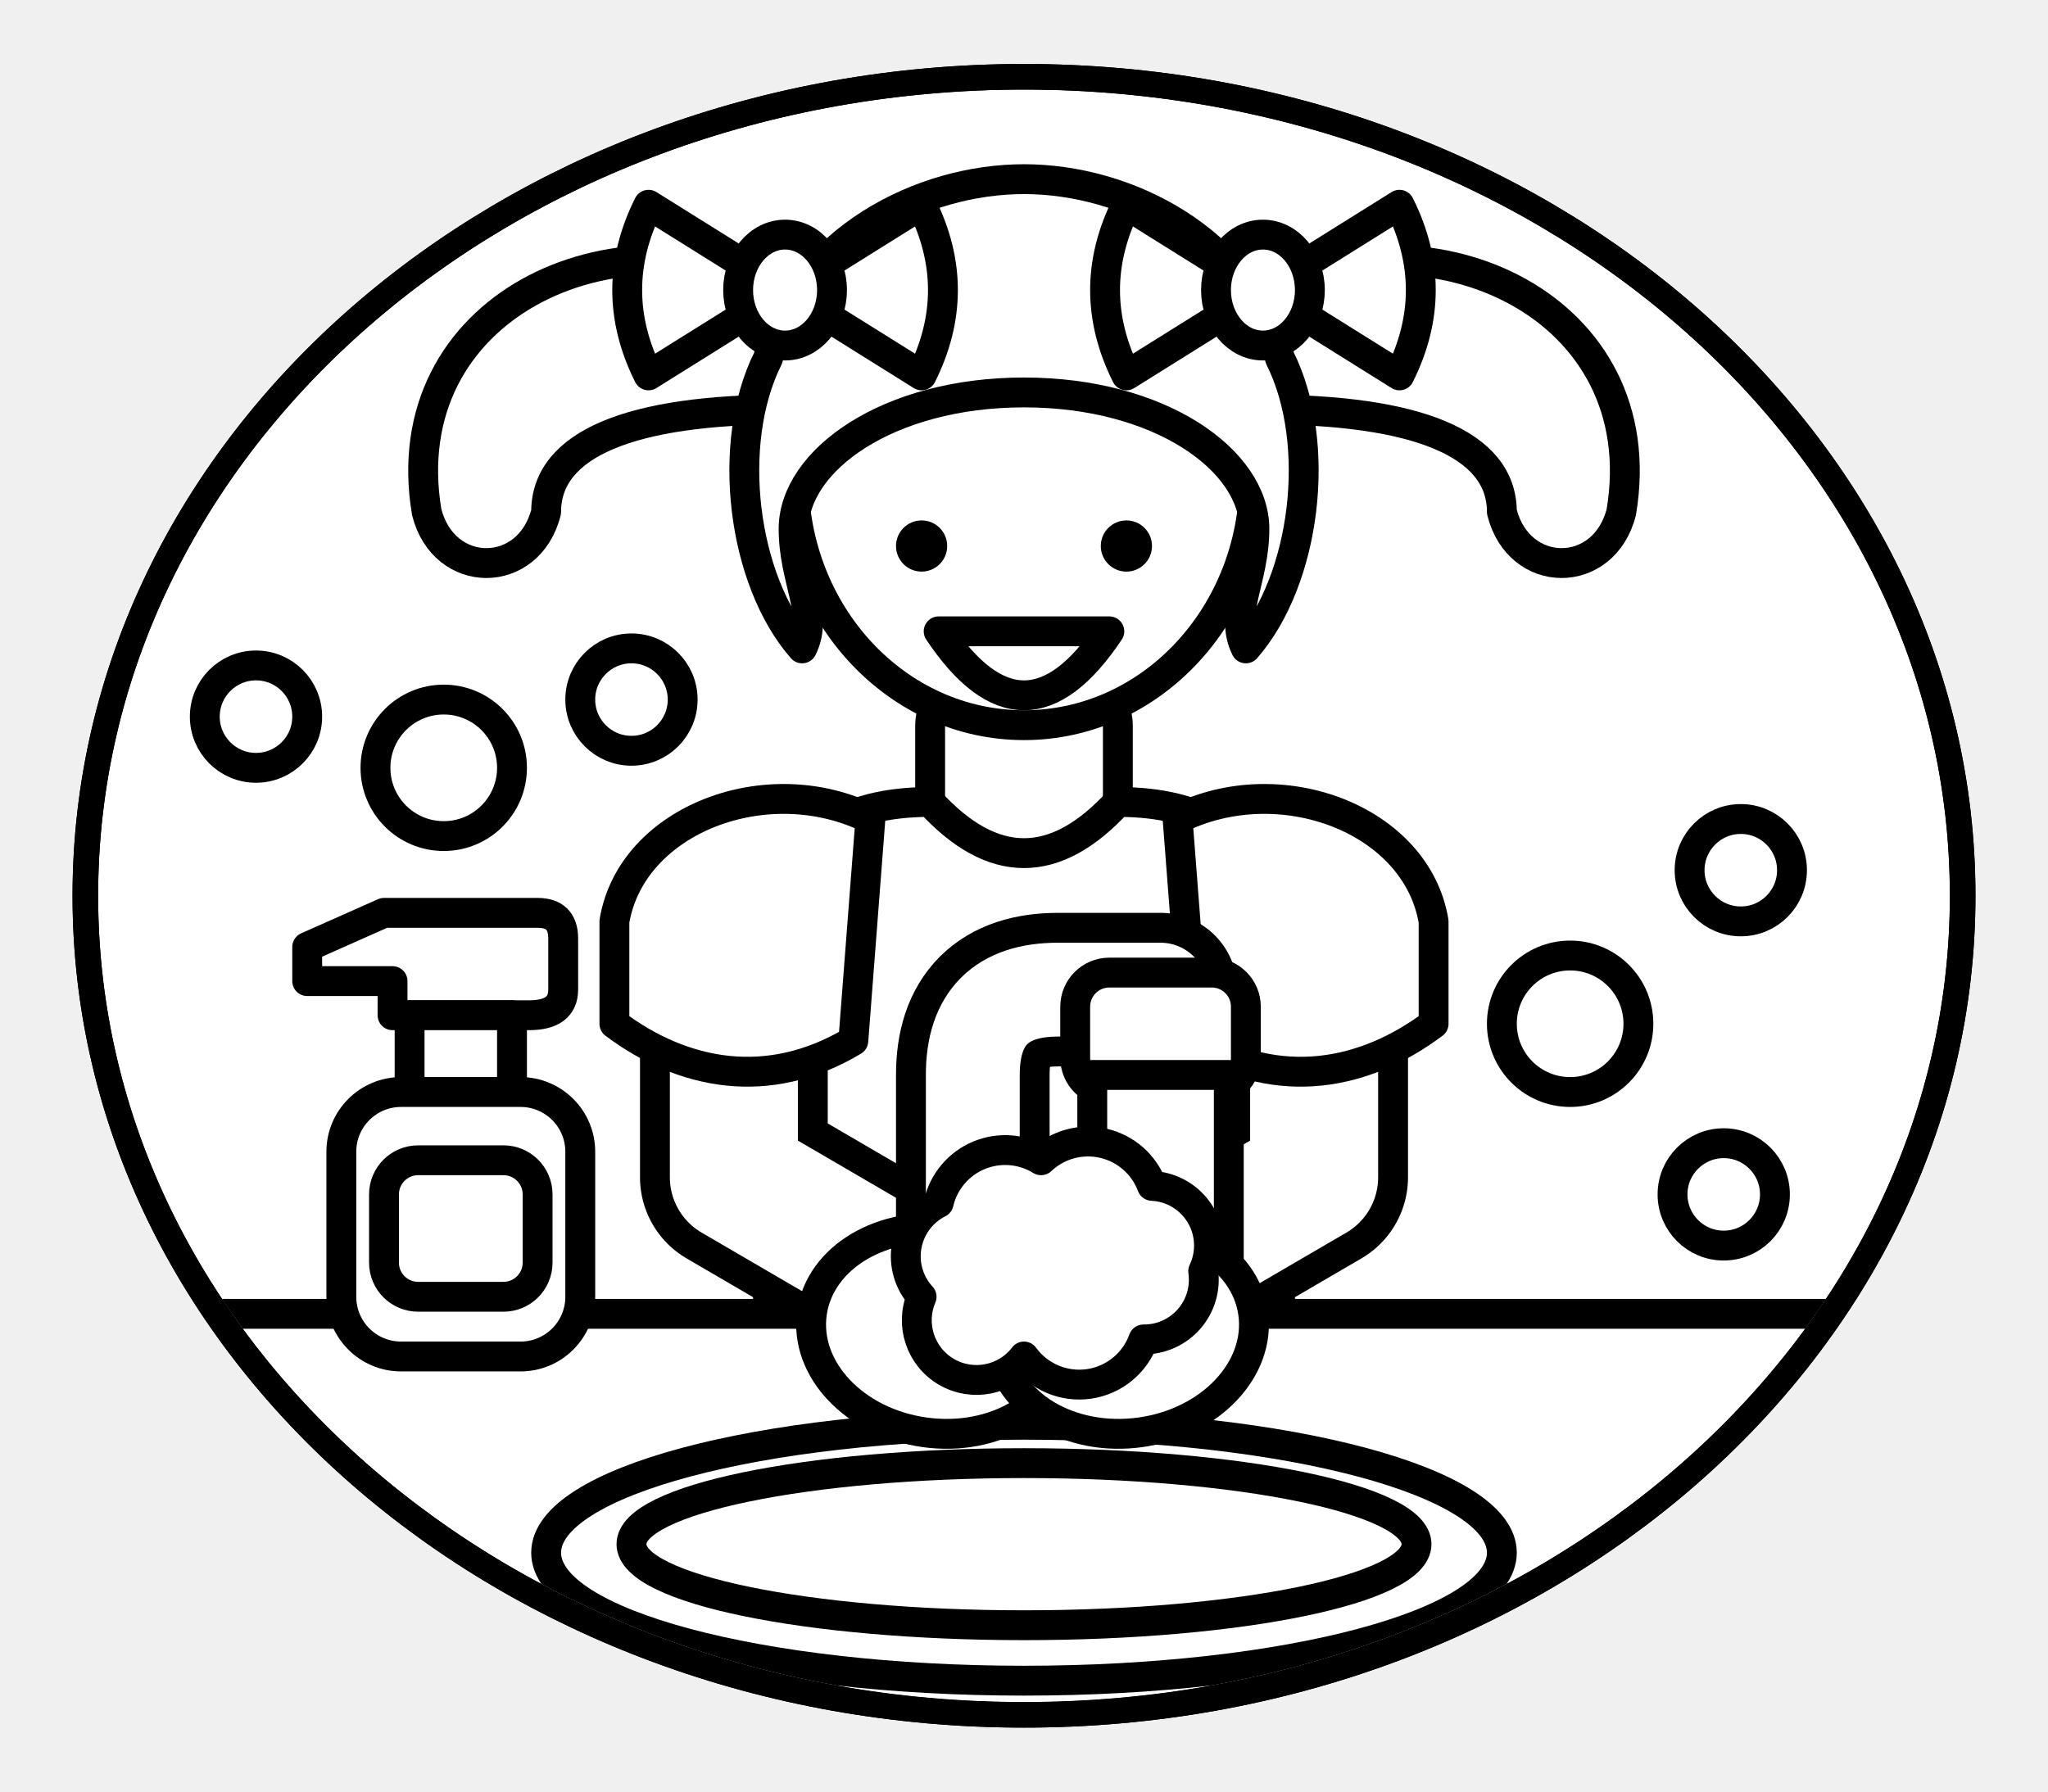
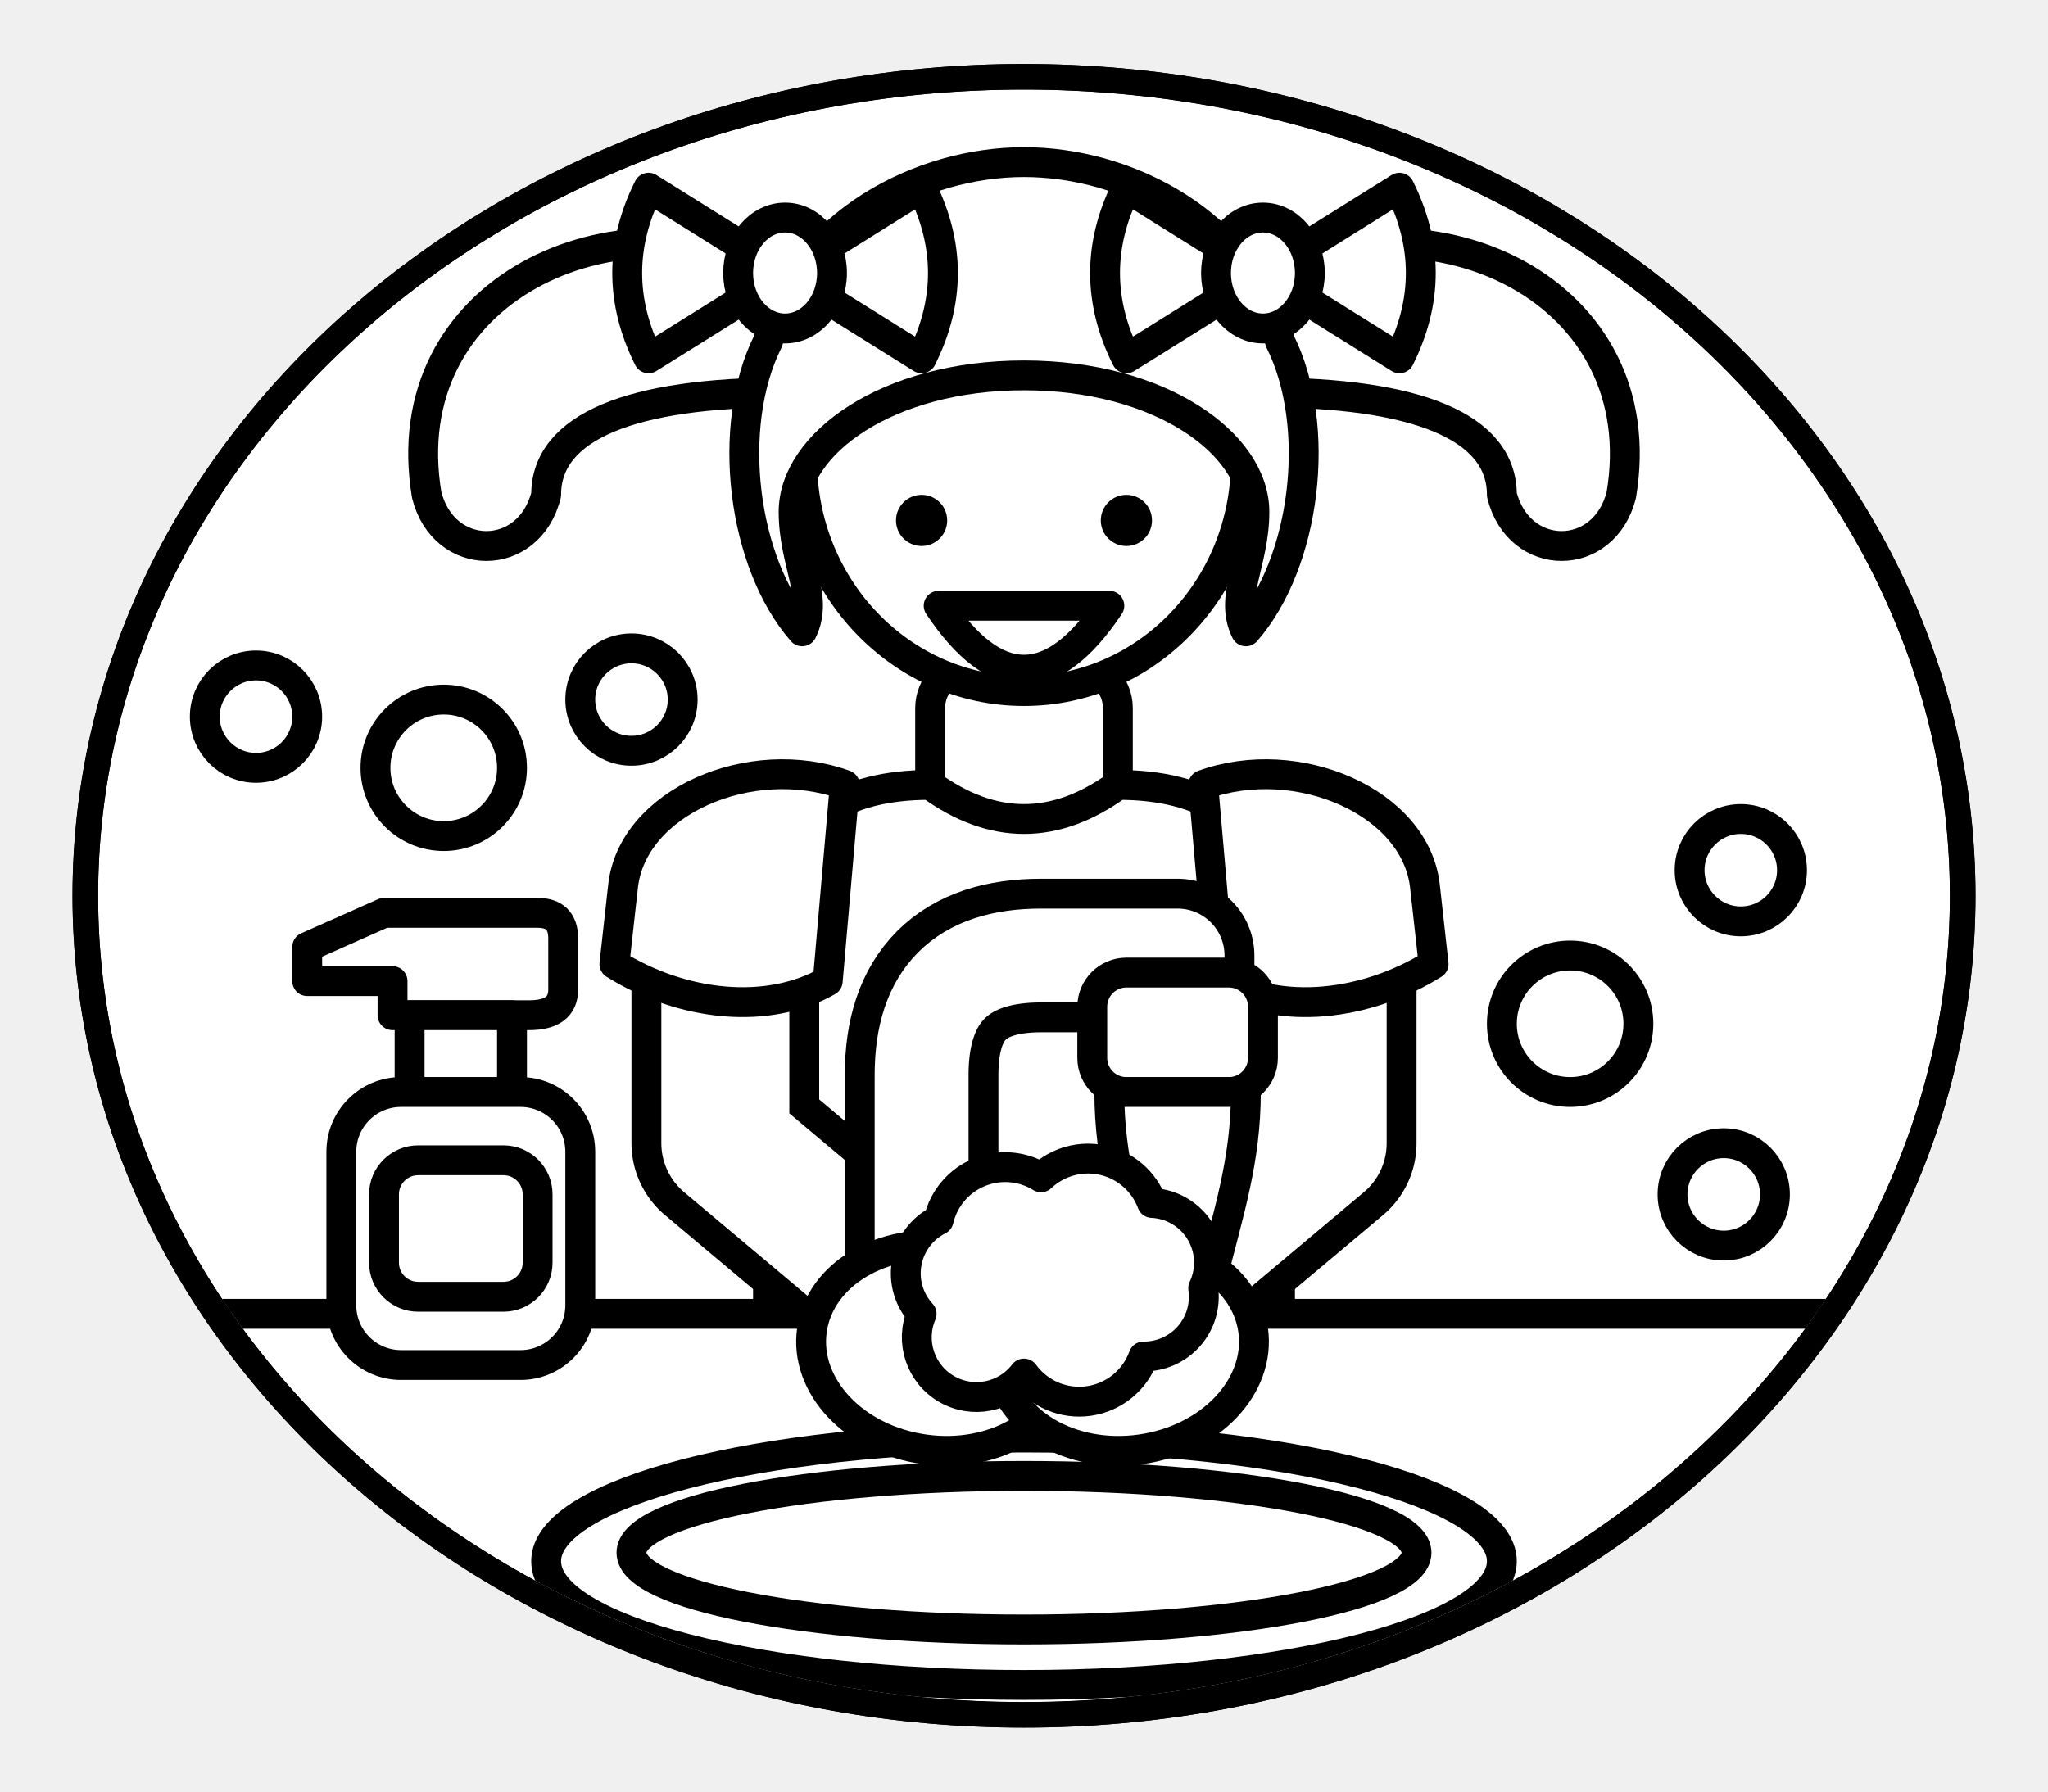
<svg xmlns="http://www.w3.org/2000/svg" viewBox="0 0 240 210" fill="#fff" stroke="#000" stroke-width="3.5" stroke-linecap="round" stroke-linejoin="round">
  <defs>
    <clipPath id="lavado-manos-clip">
      <ellipse cx="120" cy="105" rx="108.5" ry="94.5" />
    </clipPath>
  </defs>
  <ellipse cx="120" cy="105" rx="110" ry="96" stroke-width="3" />
  <g clip-path="url(#lavado-manos-clip)">
-     <path d="M92,34 C72,24 46,36 50,60 C52,68 62,68 64,60 C64,52 74,48 92,48 Z" />
-     <path d="M148,34 C168,24 194,36 190,60 C188,68 178,68 176,60 C176,52 166,48 148,48 Z" />
-     <rect x="109" y="80" width="22" height="24" rx="5" />
-     <path d="M109,94 Q120,106 131,94 C141,94 148,98 150,108 L150,176 L90,176 L90,108 C92,98 99,94 109,94 Z" />
-     <ellipse cx="120" cy="56" rx="27" ry="29" />
-     <path d="M94,76 C87,68 85,52 90,42 C94,28 108,21 120,21 C132,21 146,28 150,42 C155,52 153,68 146,76 C144,72 147,68 147,62 C147,54 136,46 120,46 C104,46 93,54 93,62 C93,68 96,72 94,76 Z" />
-     <circle cx="108" cy="64" r="3" fill="#000" stroke="none" />
-     <circle cx="132" cy="64" r="3" fill="#000" stroke="none" />
-     <path d="M110,74 Q120,89 130,74 Z" />
-     <path d="M92,34 L76,24 Q71,34 76,44 Z" />
-     <path d="M92,34 L108,24 Q113,34 108,44 Z" />
-     <ellipse cx="92" cy="34" rx="5.5" ry="6.5" />
-     <path d="M148,34 L132,24 Q127,34 132,44 Z" />
-     <path d="M148,34 L164,24 Q169,34 164,44 Z" />
-     <ellipse cx="148" cy="34" rx="5.5" ry="6.5" />
-     <path d="M86,108 L86,138 L110,152" fill="none" stroke-width="22" />
-     <path d="M86,108 L86,138 L110,152" fill="none" stroke="#fff" stroke-width="15" />
-     <path d="M154,108 L154,138 L130,152" fill="none" stroke-width="22" />
-     <path d="M154,108 L154,138 L130,152" fill="none" stroke="#fff" stroke-width="15" />
-     <path d="M72,108 C74,96 90,90 102,96 L100,122 C90,128 80,126 72,120 Z" />
-     <path d="M168,108 C166,96 150,90 138,96 L140,122 C150,128 160,126 168,120 Z" />
+     <path d="M92,32 C72,22 46,34 50,58 C52,66 62,66 64,58 C64,50 74,46 92,46 Z" />
+     <path d="M148,32 C168,22 194,34 190,58 C188,66 178,66 176,58 C176,50 166,46 148,46 Z" />
+     <rect x="109" y="78" width="22" height="24" rx="5" />
+     <path d="M109,92 Q120,100 131,92 C141,92 148,96 150,106 L150,176 L90,176 L90,106 C92,96 99,92 109,92 Z" />
+     <ellipse cx="120" cy="54" rx="26" ry="27" />
+     <path d="M94,74 C87,66 85,50 90,40 C94,26 108,19 120,19 C132,19 146,26 150,40 C155,50 153,66 146,74 C144,70 147,66 147,60 C147,52 136,44 120,44 C104,44 93,52 93,60 C93,66 96,70 94,74 Z" />
+     <circle cx="108" cy="61" r="3" fill="#000" stroke="none" />
+     <circle cx="132" cy="61" r="3" fill="#000" stroke="none" />
+     <path d="M110,71 Q120,86 130,71 Z" />
+     <path d="M92,32 L76,22 Q71,32 76,42 Z" />
+     <path d="M92,32 L108,22 Q113,32 108,42 Z" />
+     <ellipse cx="92" cy="32" rx="5.5" ry="6.5" />
+     <path d="M148,32 L132,22 Q127,32 132,42 Z" />
+     <path d="M148,32 L164,22 Q169,32 164,42 Z" />
+     <ellipse cx="148" cy="32" rx="5.5" ry="6.5" />
+     <path d="M85,104 L85,134 L110,155" fill="none" stroke-width="22" />
+     <path d="M85,104 L85,134 L110,155" fill="none" stroke="#fff" stroke-width="15" />
+     <path d="M155,104 L155,134 L130,155" fill="none" stroke-width="22" />
+     <path d="M155,104 L155,134 L130,155" fill="none" stroke="#fff" stroke-width="15" />
+     <path d="M73,104 C74,94 88,88 99,92 L97,115 C90,119 80,118 72,113 Z" />
+     <path d="M167,104 C166,94 152,88 141,92 L143,115 C150,119 160,118 168,113 Z" />
    <rect x="-5" y="154" width="250" height="60" />
-     <ellipse cx="120" cy="182" rx="56" ry="15" />
-     <ellipse cx="120" cy="181" rx="46" ry="9.5" />
+     <ellipse cx="120" cy="183" rx="56" ry="14.5" />
+     <ellipse cx="120" cy="182" rx="46" ry="9" />
    <path d="M63,107 L45,107 L36,111 L36,115 L46,115 L46,119 L62,119 Q66,119 66,116 L66,110 Q66,107 63,107 Z" />
    <rect x="48" y="119" width="12" height="9" />
-     <rect x="40" y="128" width="28" height="31" rx="7" />
+     <rect x="40" y="128" width="28" height="32" rx="7" />
    <rect x="45" y="136" width="18" height="16" rx="4" />
-     <path d="M114,152 L114,126 Q114,116 124,116 L136,116 L136,119" fill="none" stroke-width="18" />
-     <path d="M114,152 L114,126 Q114,116 124,116 L136,116 L136,119" fill="none" stroke="#fff" stroke-width="11" />
-     <rect x="126" y="114" width="20" height="14" rx="4" />
-     <rect x="128" y="126" width="16" height="22" />
-     <ellipse cx="110" cy="156" rx="15" ry="12" transform="rotate(8 110 156)" />
-     <ellipse cx="132" cy="156" rx="15" ry="12" transform="rotate(-8 132 156)" />
-     <path d="M108,152 A7,7 0 0 1 110,141 A8,8 0 0 1 122,136 A8,8 0 0 1 135,139 A7,7 0 0 1 141,149 A7,7 0 0 1 134,157 A8,8 0 0 1 120,159 A7,7 0 0 1 108,152 Z" />
+     <path d="M108,152 L108,126 Q108,112 122,112 L138,112 L138,118" fill="none" stroke-width="18" />
+     <path d="M108,152 L108,126 Q108,112 122,112 L138,112 L138,118" fill="none" stroke="#fff" stroke-width="11" />
+     <rect x="128" y="114" width="20" height="14" rx="4" />
+     <path d="M130,128 L146,128 C146,136 144,142 142,150 L134,150 C132,142 130,136 130,128 Z" />
+     <ellipse cx="110" cy="158" rx="15" ry="12" transform="rotate(8 110 158)" />
+     <ellipse cx="132" cy="158" rx="15" ry="12" transform="rotate(-8 132 158)" />
+     <path d="M108,154 A7,7 0 0 1 110,143 A8,8 0 0 1 122,138 A8,8 0 0 1 135,141 A7,7 0 0 1 141,151 A7,7 0 0 1 134,159 A8,8 0 0 1 120,161 A7,7 0 0 1 108,154 Z" />
    <circle cx="52" cy="90" r="8" />
    <circle cx="74" cy="82" r="6" />
    <circle cx="30" cy="84" r="6" />
    <circle cx="184" cy="120" r="8" />
    <circle cx="204" cy="102" r="6" />
    <circle cx="202" cy="140" r="6" />
  </g>
  <ellipse cx="120" cy="105" rx="110" ry="96" fill="none" stroke-width="3" />
</svg>
